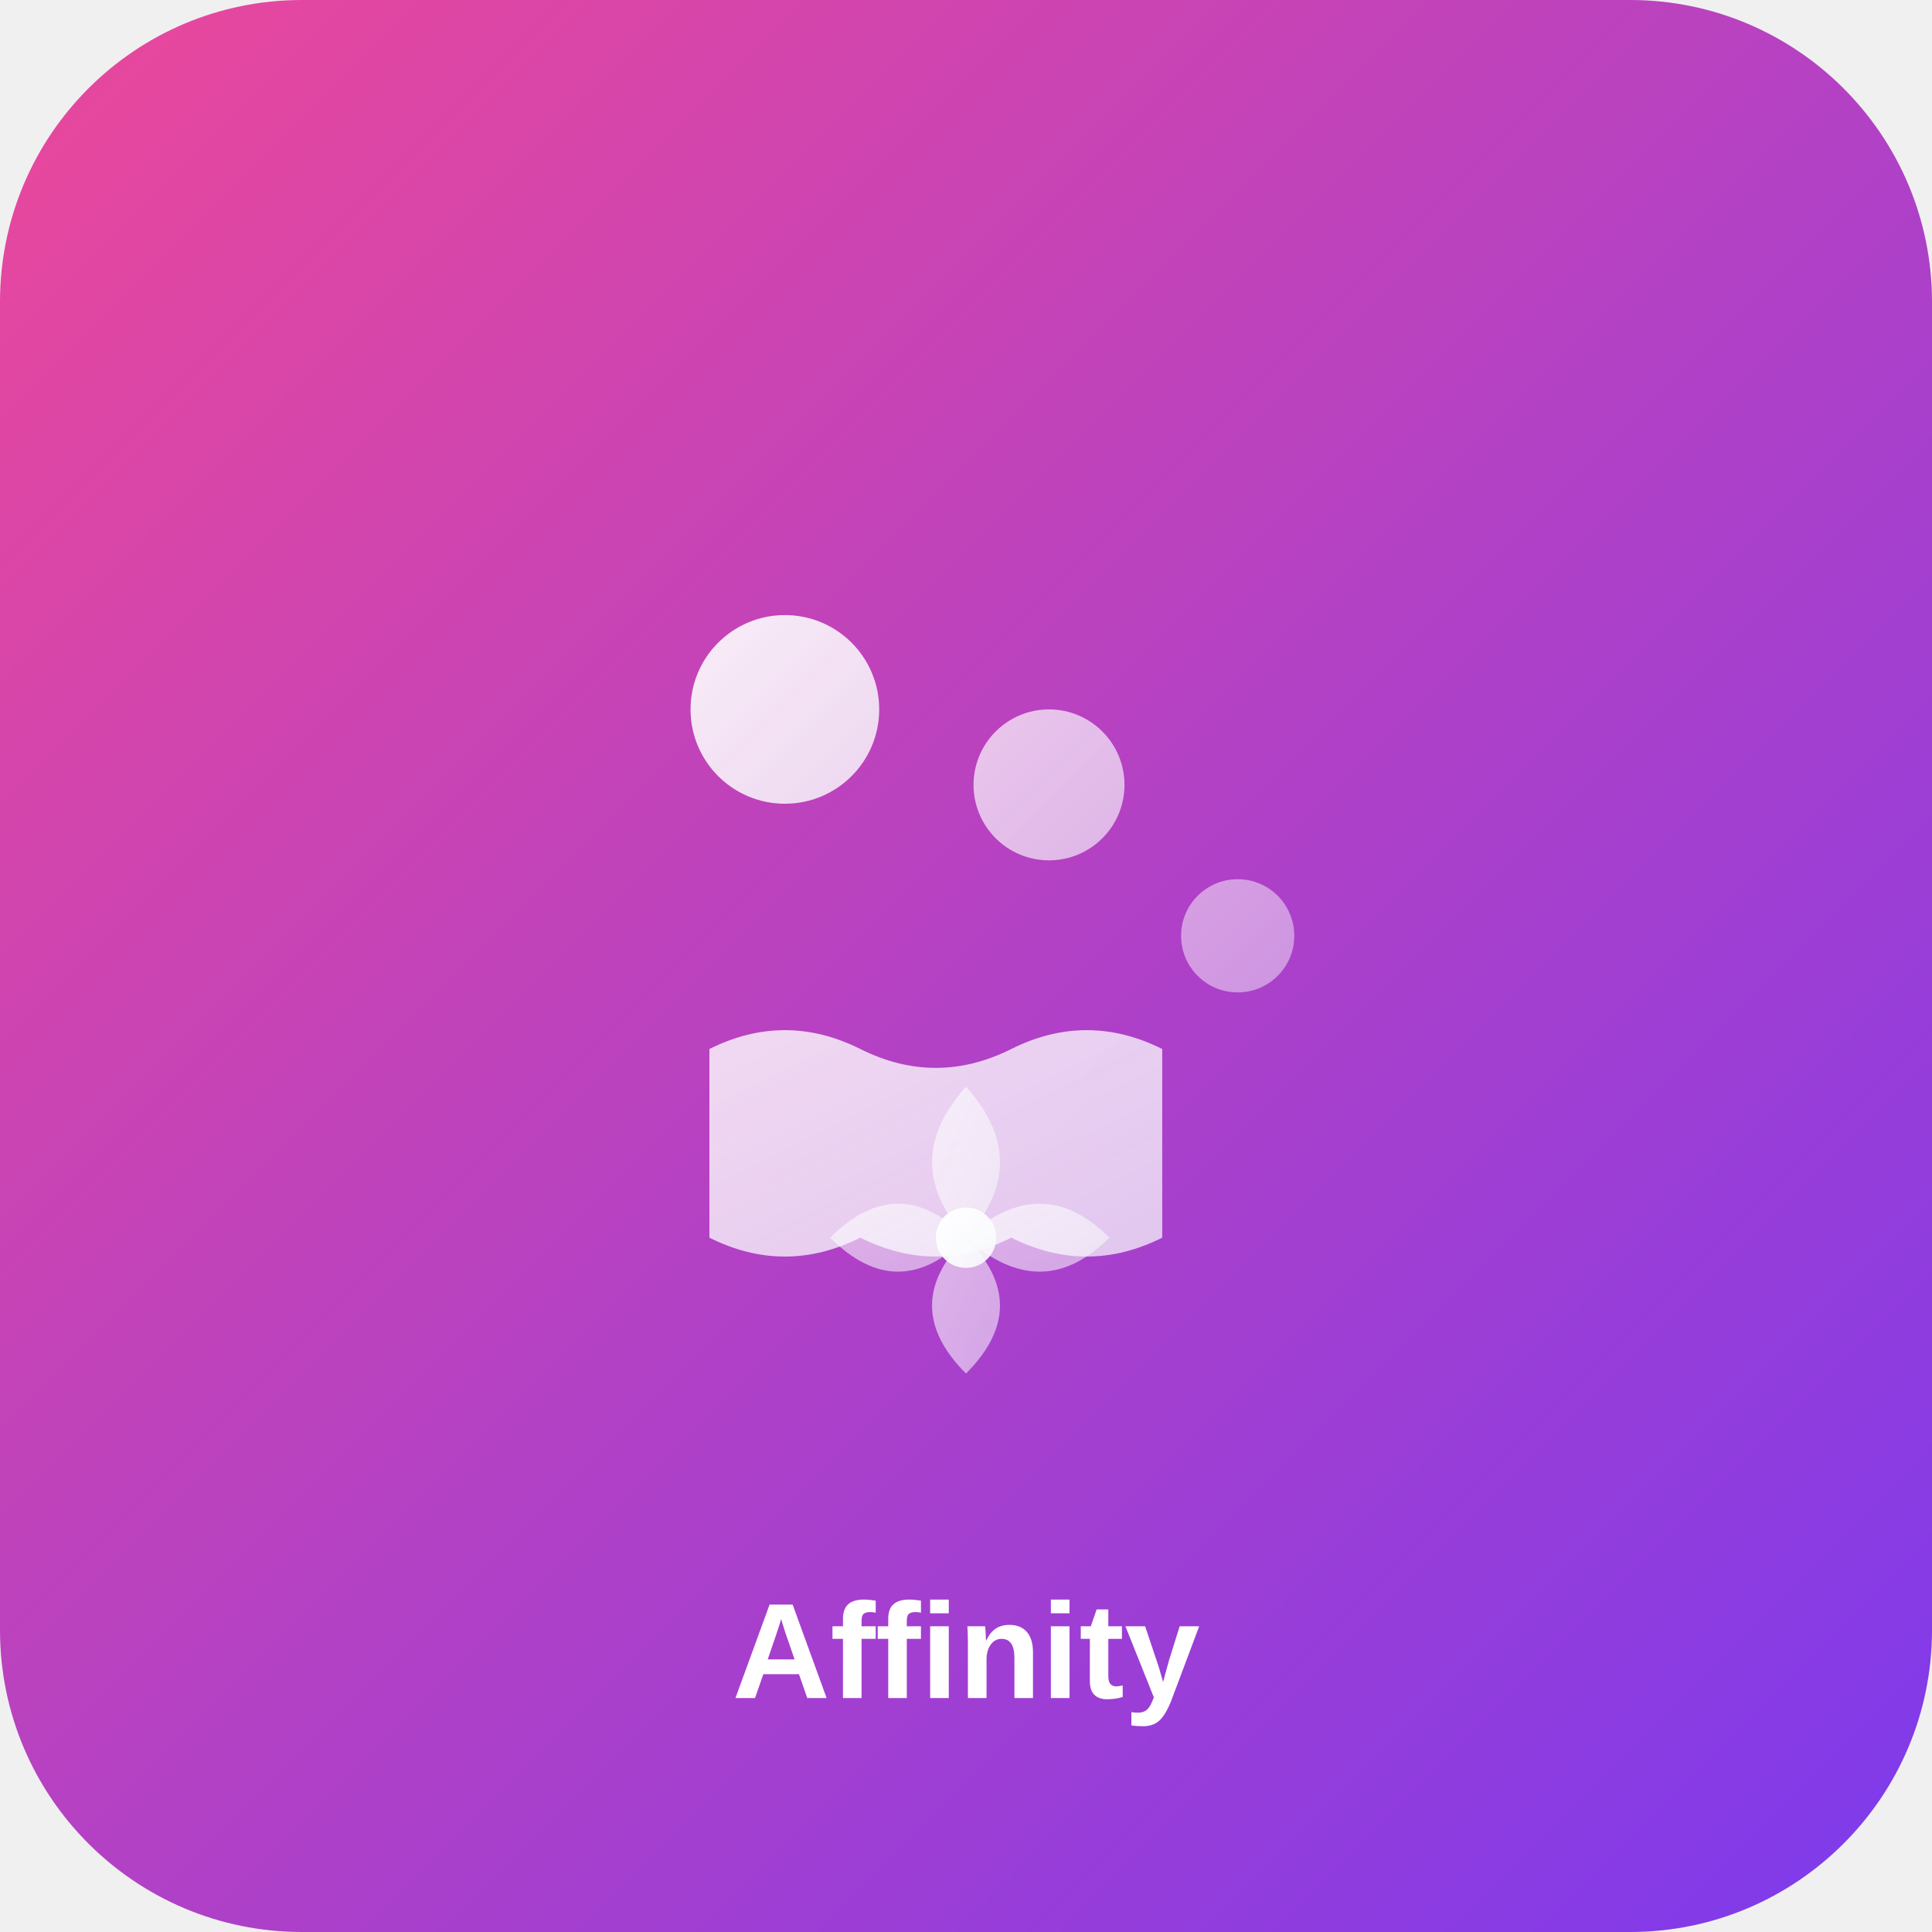
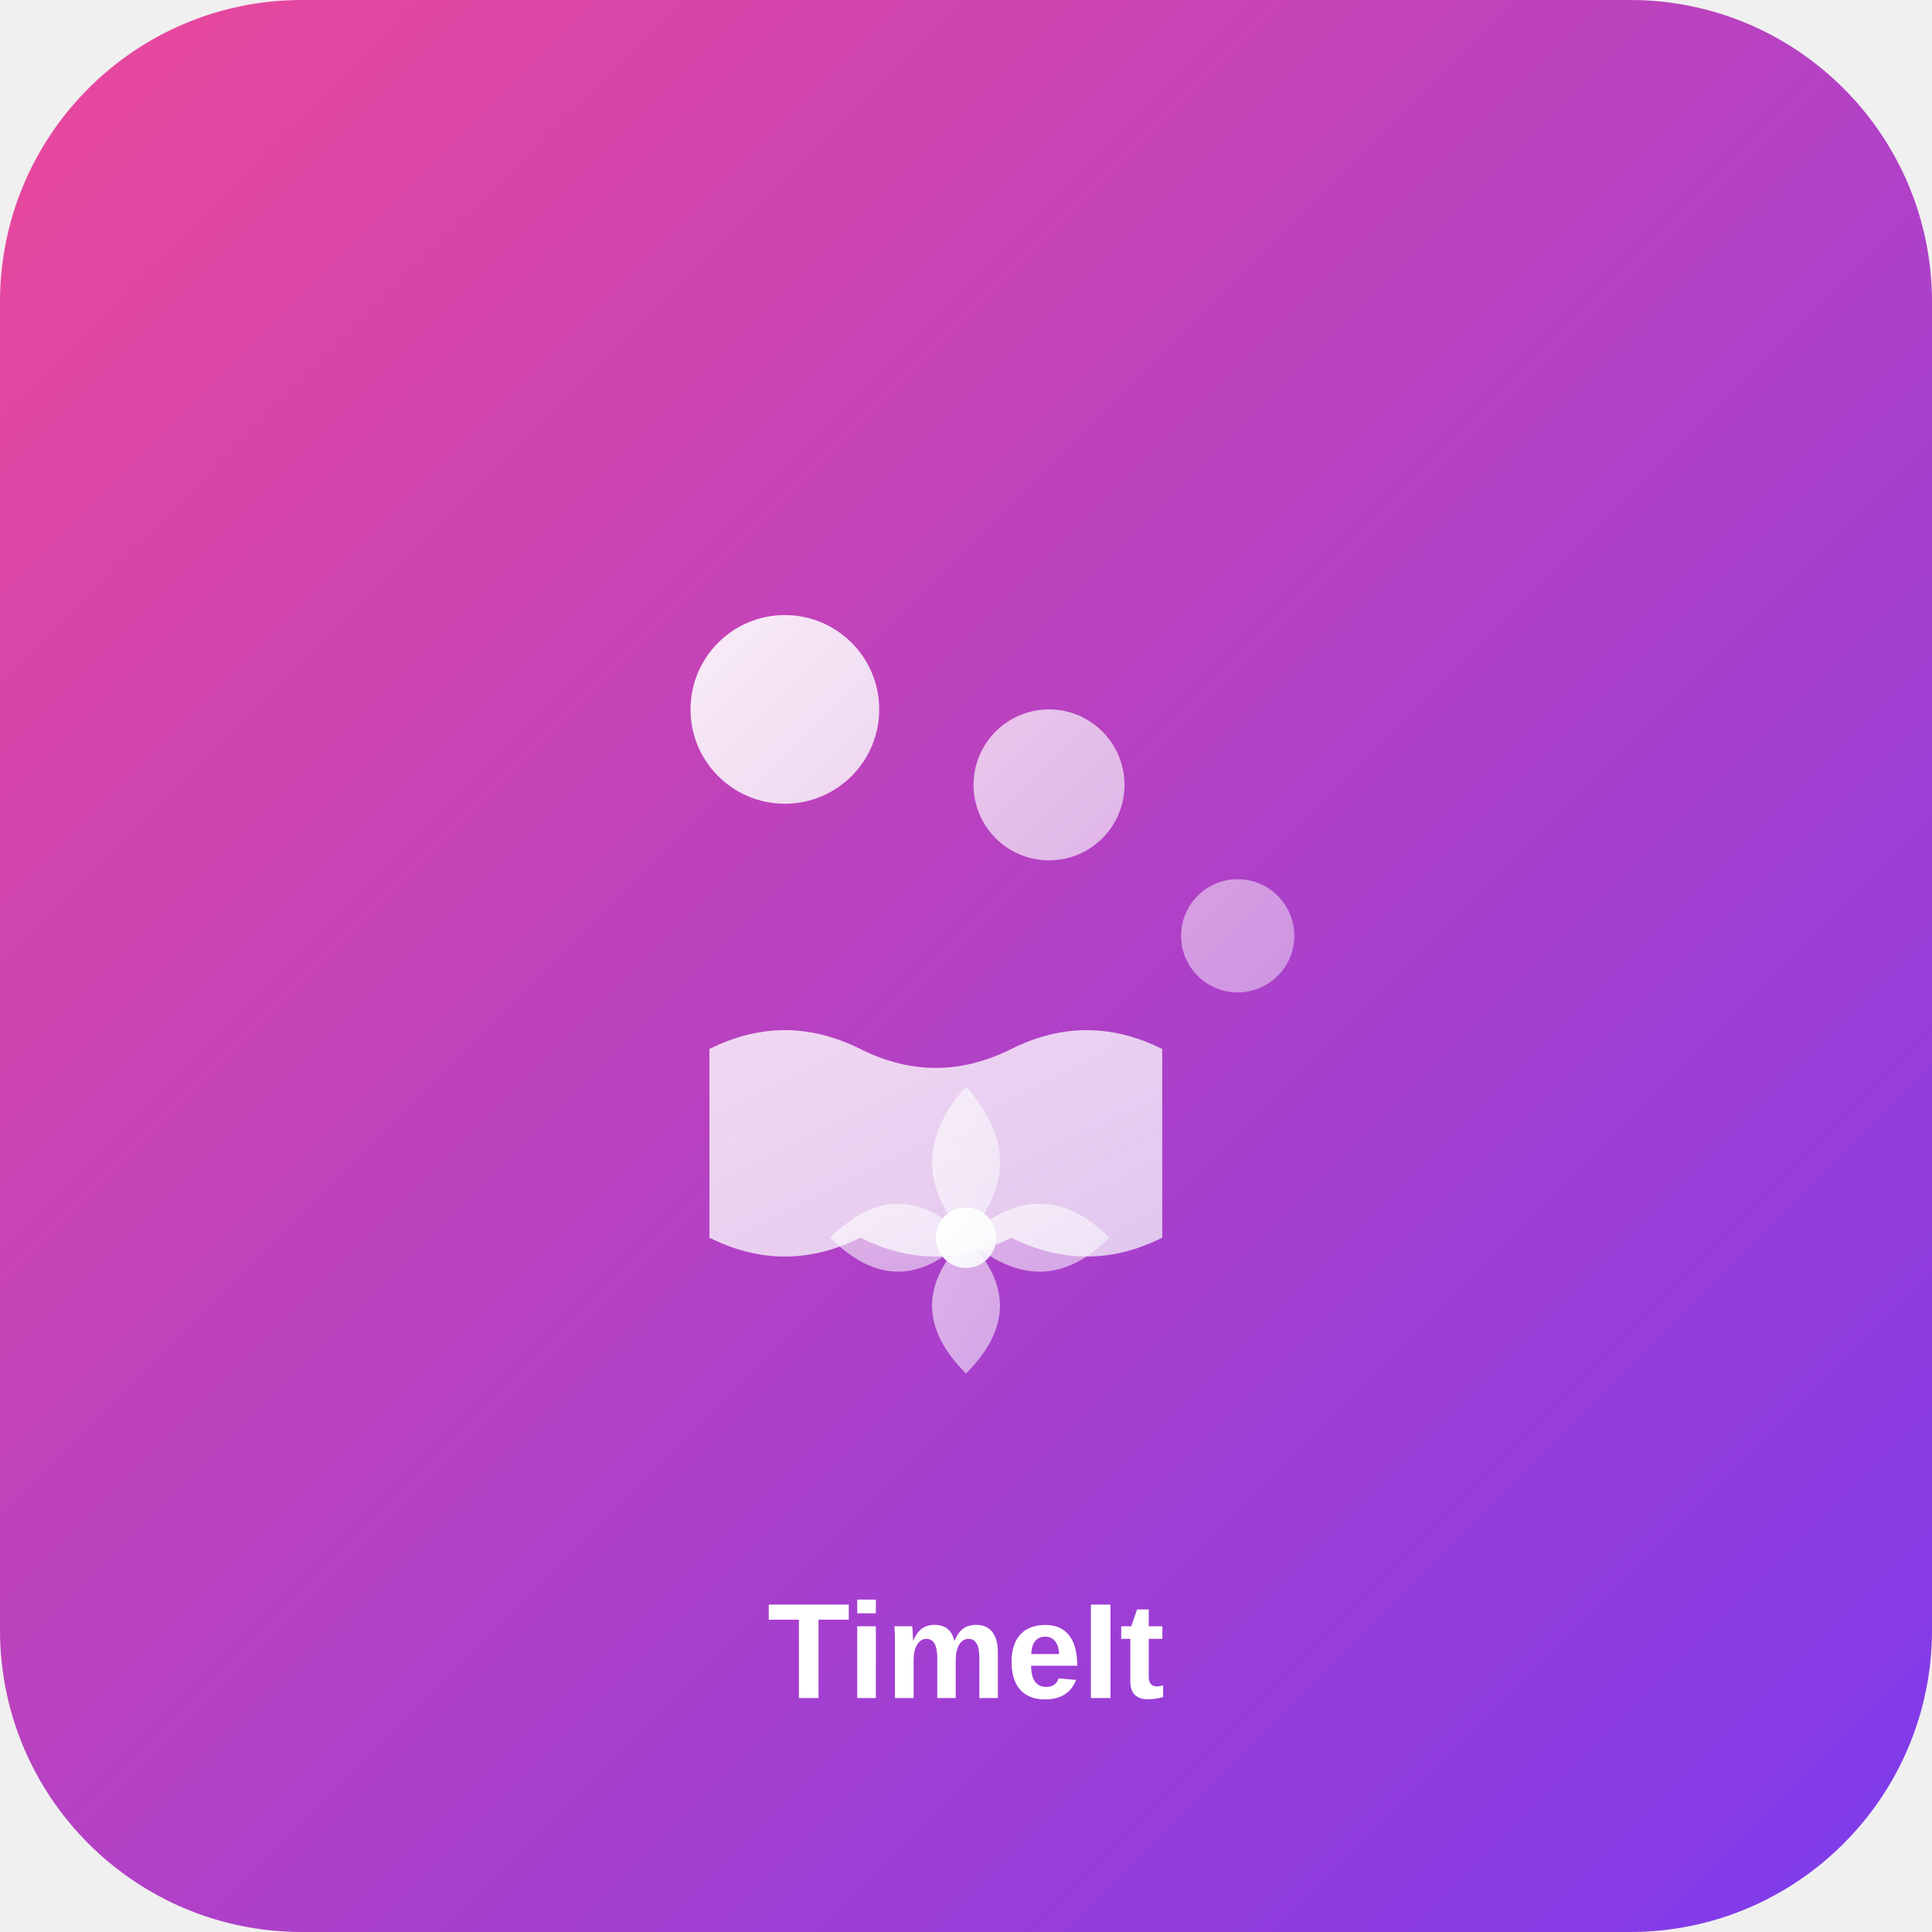
<svg xmlns="http://www.w3.org/2000/svg" viewBox="0 0 512 512" width="512" height="512">
  <defs>
    <linearGradient id="bg" x1="0%" y1="0%" x2="100%" y2="100%">
      <stop offset="0%" style="stop-color:#ec489a;stop-opacity:1" />
      <stop offset="100%" style="stop-color:#7c3aed;stop-opacity:1" />
    </linearGradient>
    <linearGradient id="accent" x1="0%" y1="0%" x2="100%" y2="100%">
      <stop offset="0%" style="stop-color:#ffffff;stop-opacity:1" />
      <stop offset="100%" style="stop-color:#f8fafc;stop-opacity:0.9" />
    </linearGradient>
  </defs>
  <rect width="512" height="512" rx="80" ry="80" fill="url(#bg)" />
  <g transform="translate(128, 128)">
    <circle cx="80" cy="60" r="25" fill="url(#accent)" opacity="0.9" />
    <circle cx="150" cy="80" r="20" fill="url(#accent)" opacity="0.7" />
    <circle cx="200" cy="120" r="15" fill="url(#accent)" opacity="0.5" />
    <path d="M60 150 Q80 140 100 150 Q120 160 140 150 Q160 140 180 150 L180 200 Q160 210 140 200 Q120 210 100 200 Q80 210 60 200 Z" fill="url(#accent)" opacity="0.8" />
    <path d="M128 200 Q110 180 128 160 Q146 180 128 200" fill="url(#accent)" opacity="0.6" />
    <path d="M128 200 Q148 182 166 200 Q148 218 128 200" fill="url(#accent)" opacity="0.6" />
    <path d="M128 200 Q110 218 92 200 Q110 182 128 200" fill="url(#accent)" opacity="0.6" />
    <path d="M128 200 Q146 218 128 236 Q110 218 128 200" fill="url(#accent)" opacity="0.6" />
    <circle cx="128" cy="200" r="8" fill="url(#accent)" />
  </g>
-   <text x="256" y="450" text-anchor="middle" fill="white" font-family="Arial, sans-serif" font-size="36" font-weight="bold">Affinity</text>
+   <text x="256" y="450" text-anchor="middle" fill="white" font-family="Arial, sans-serif" font-size="36" font-weight="bold">TimeIt</text>
</svg>
